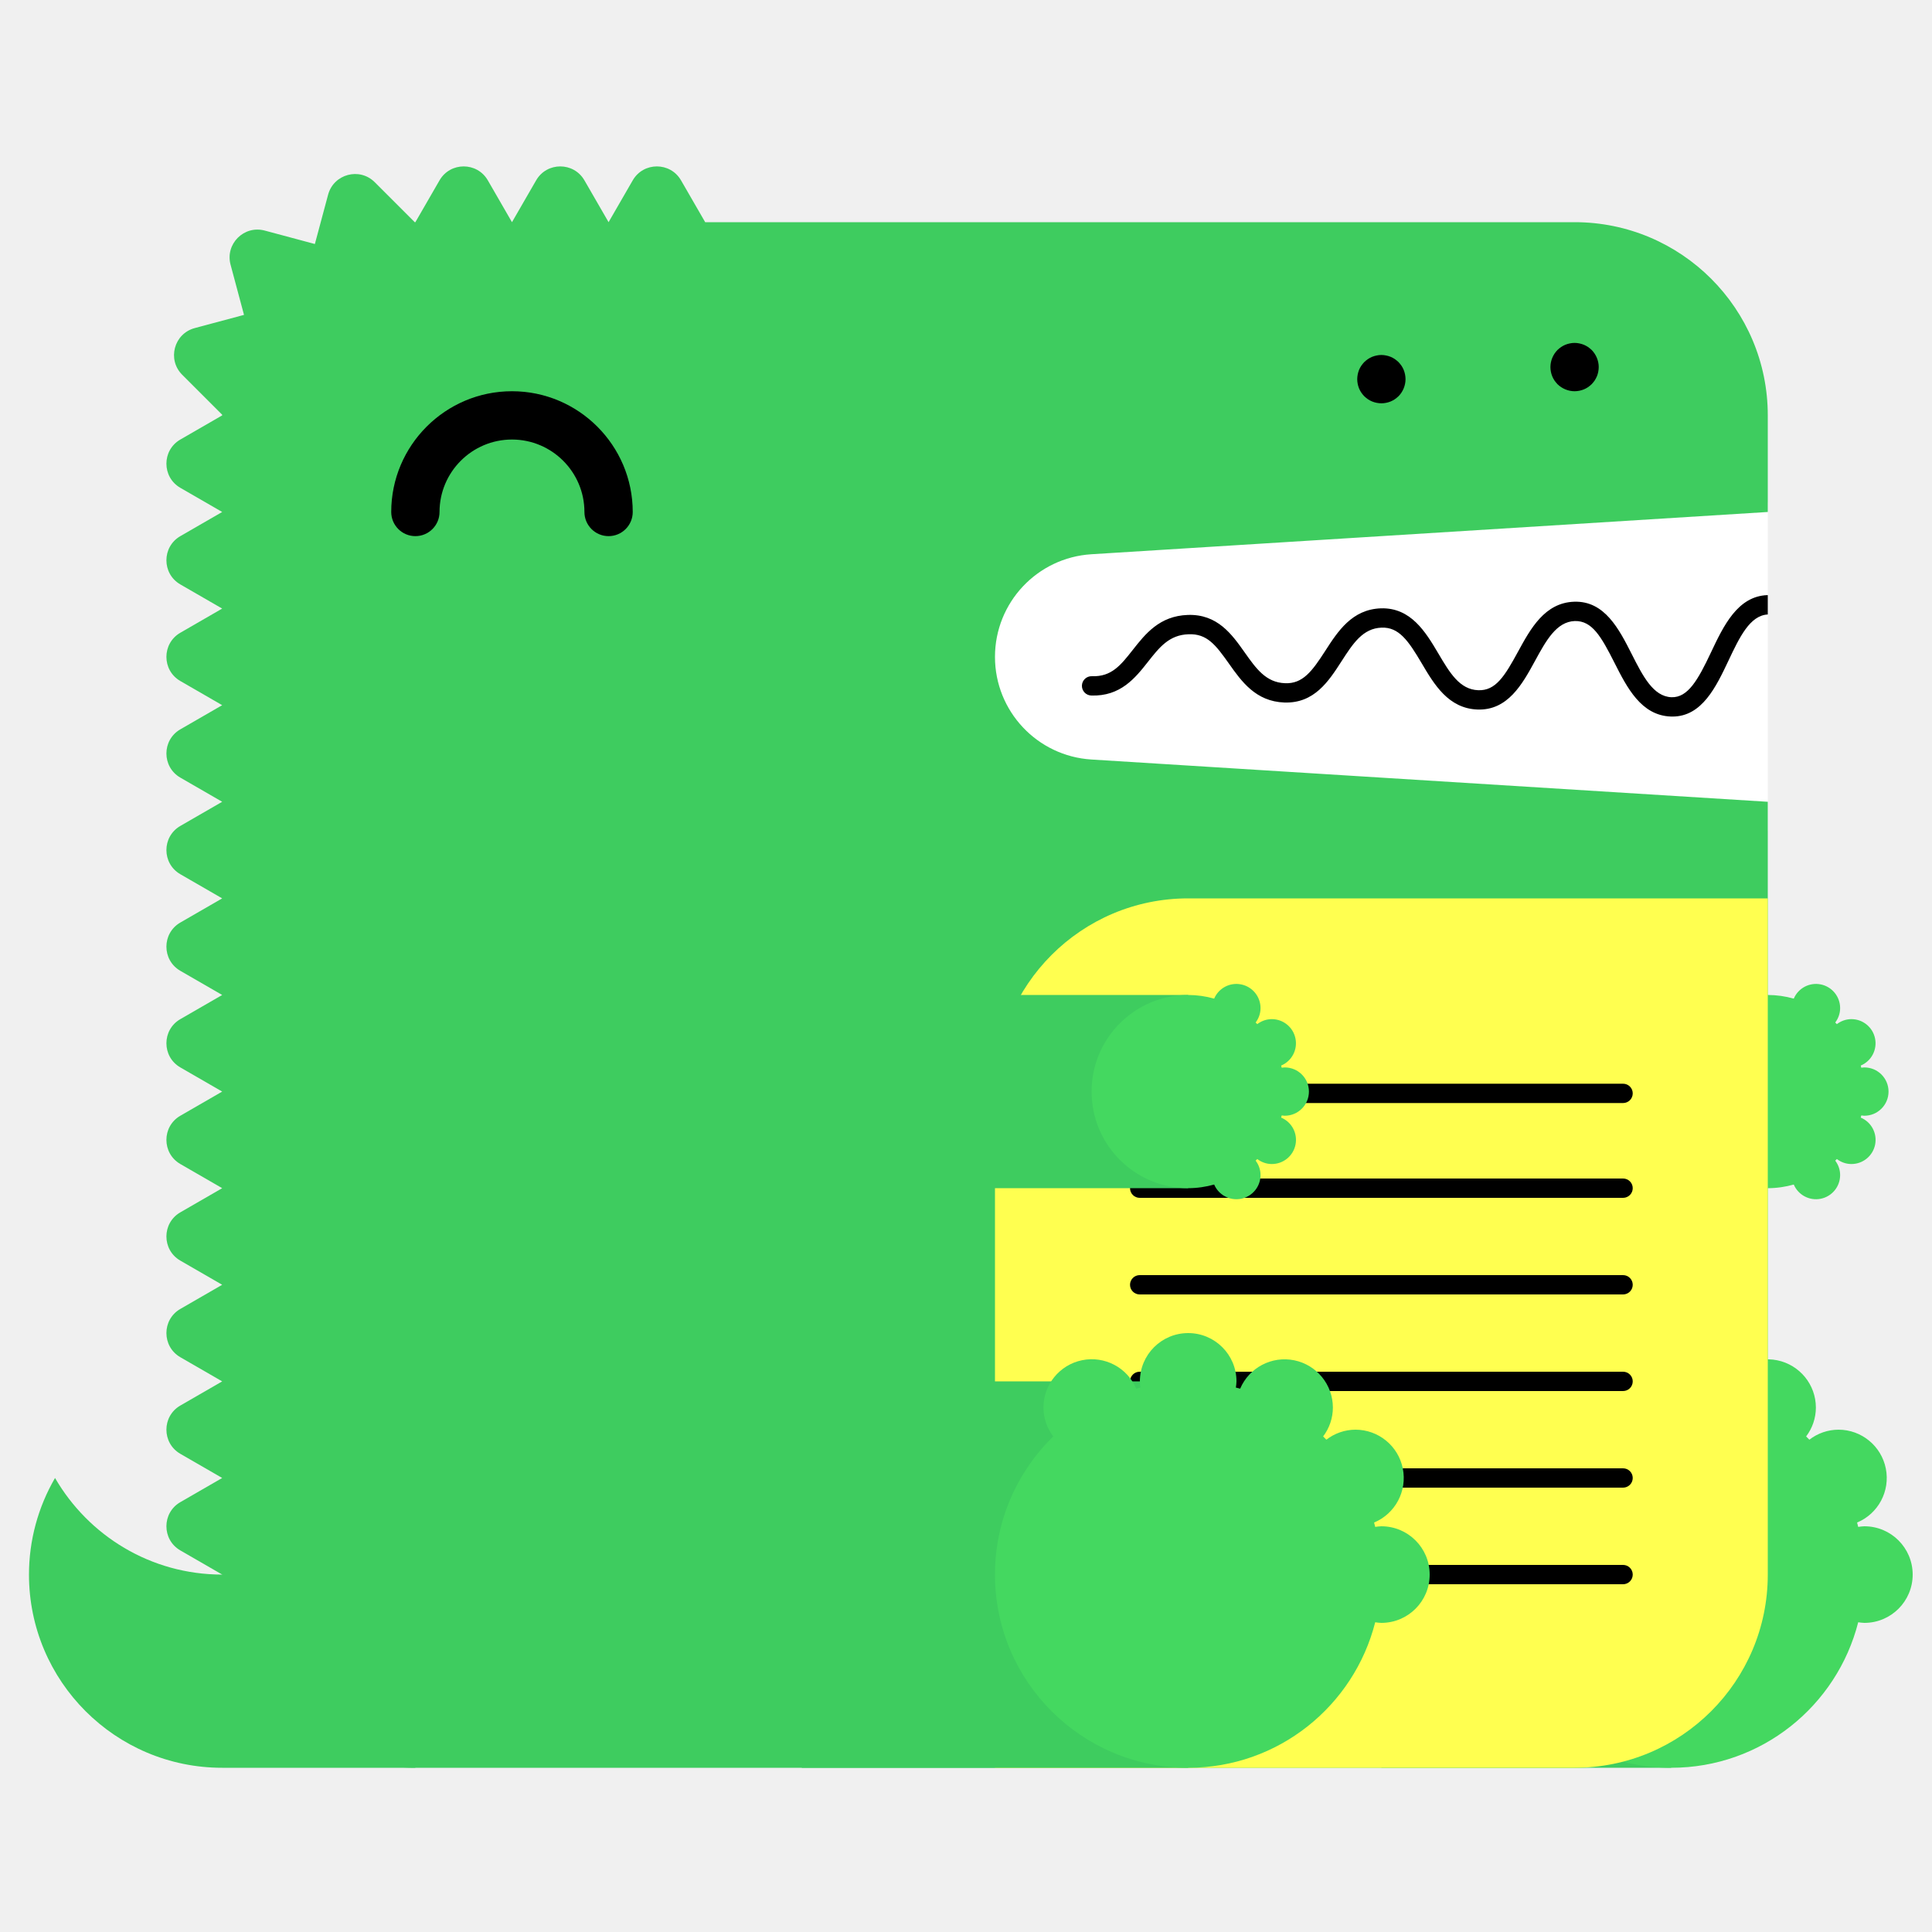
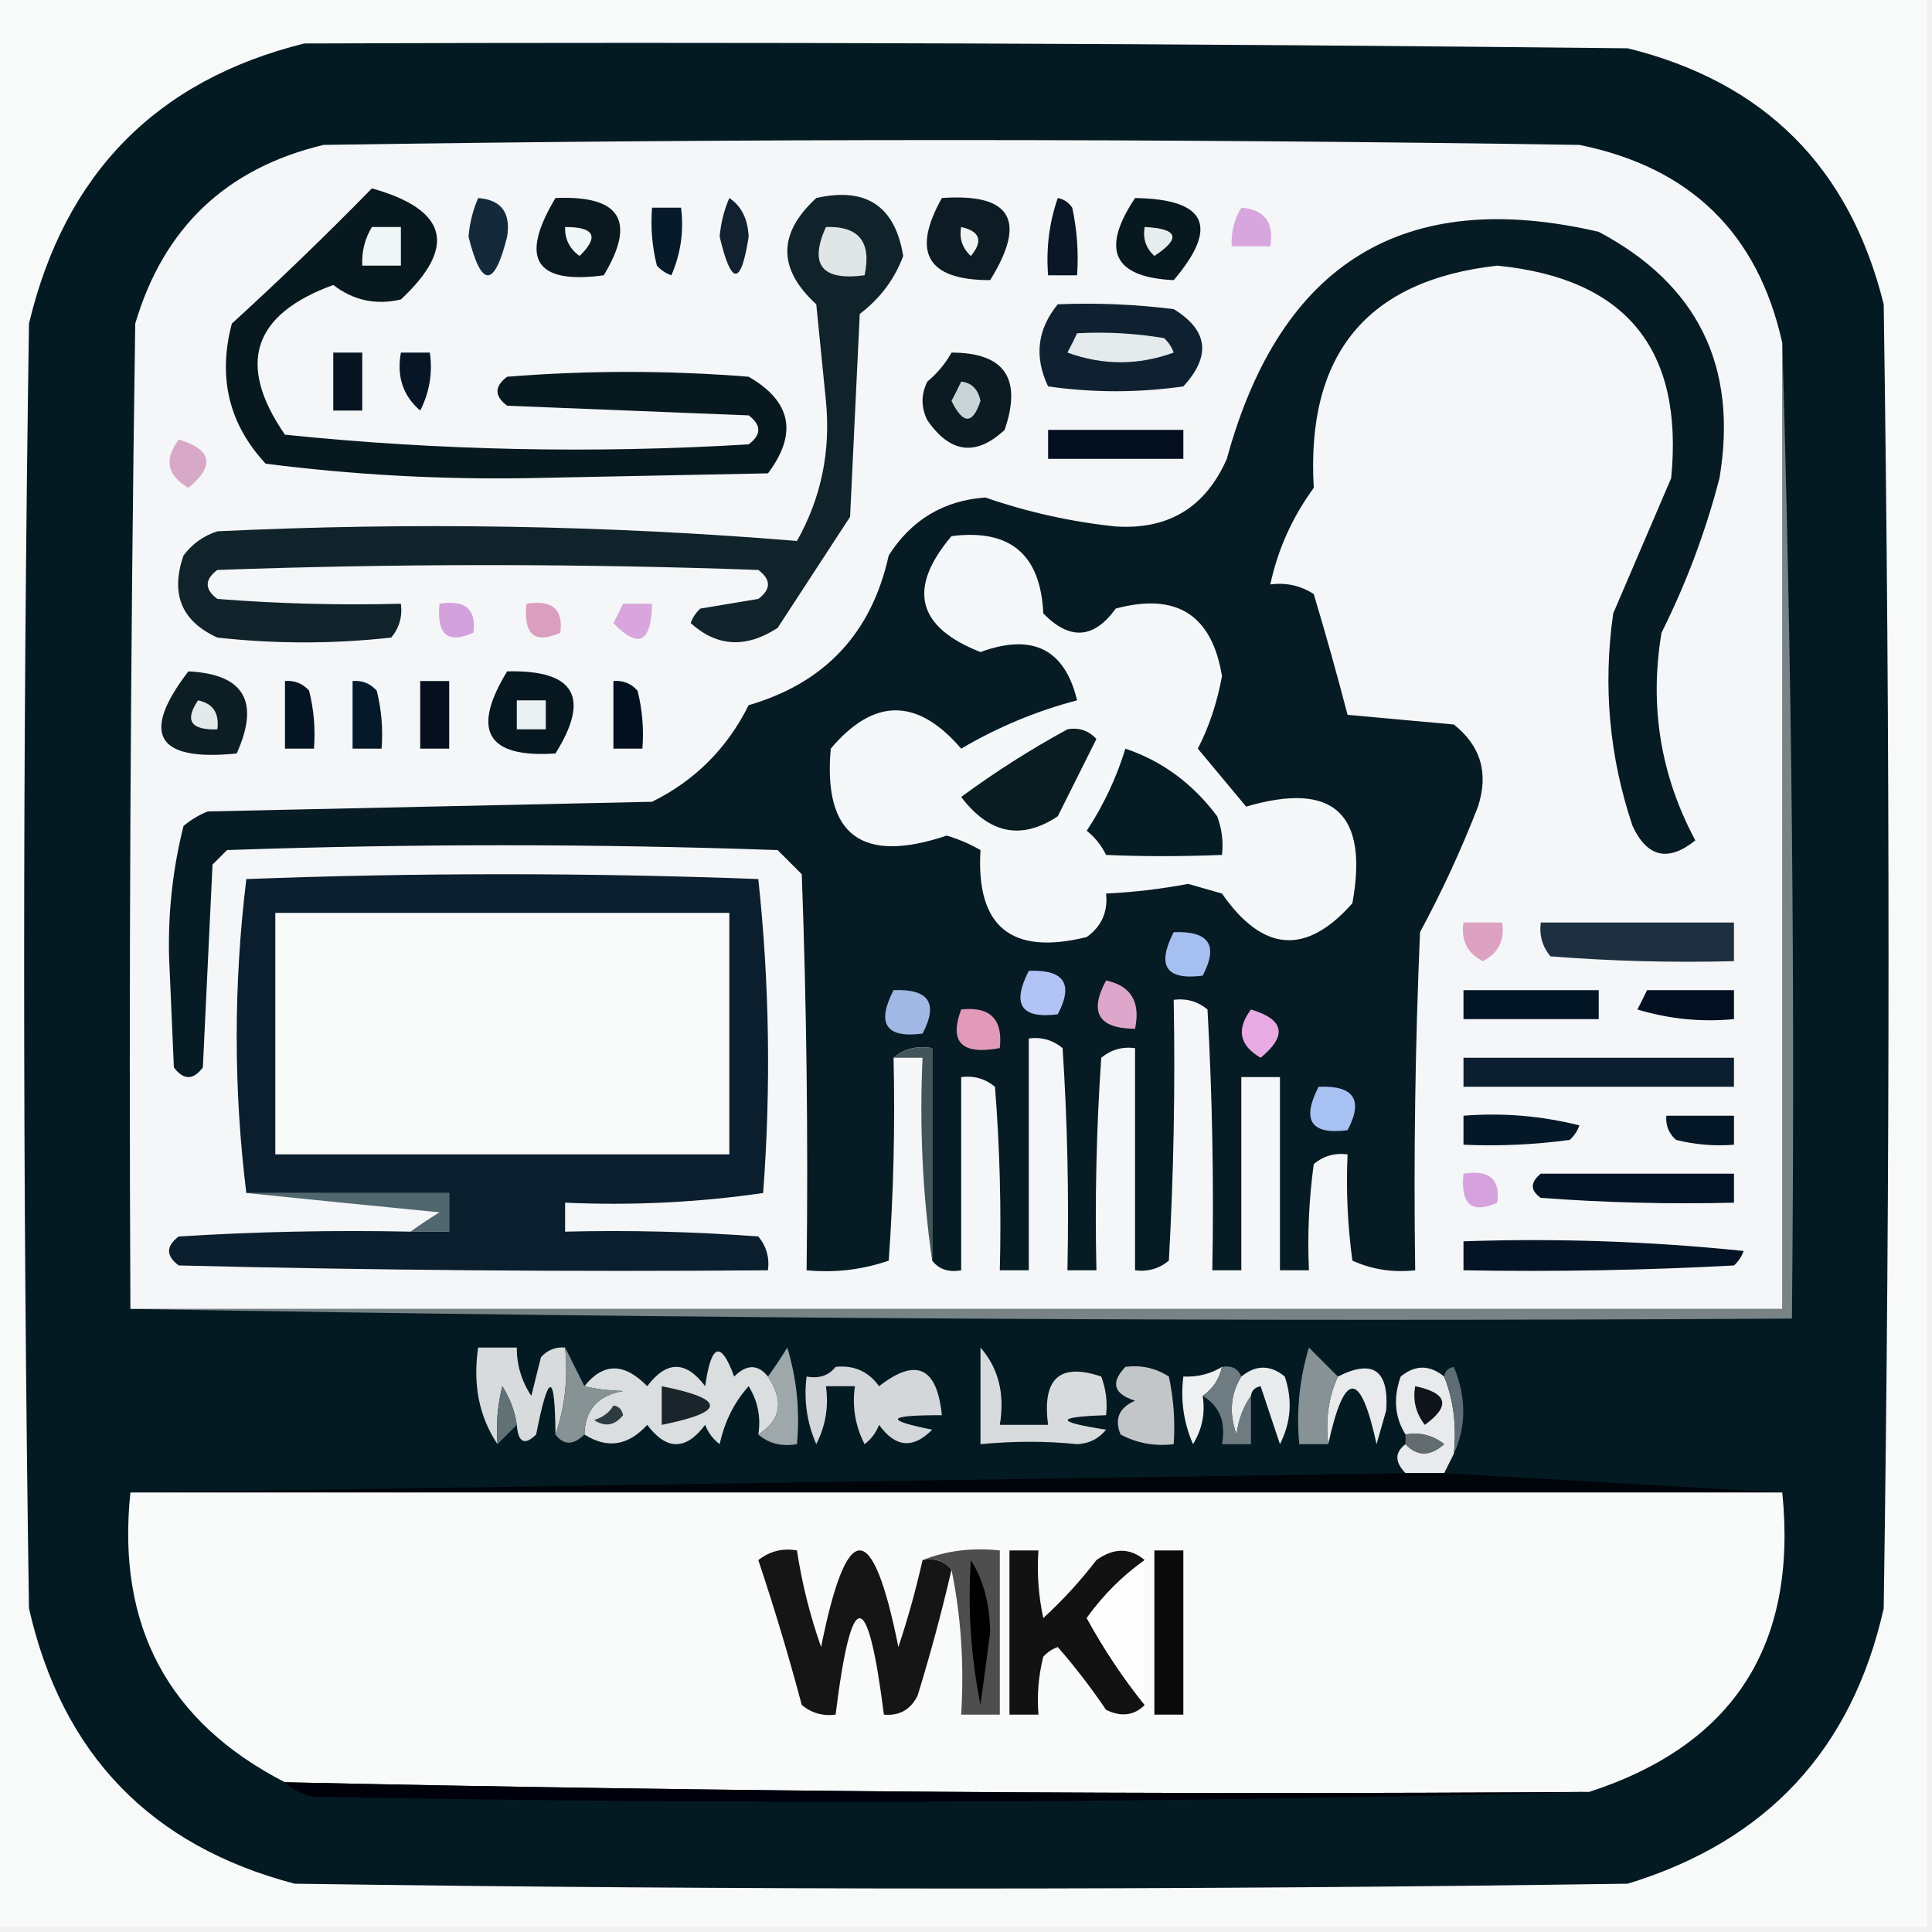
- <svg xmlns="http://www.w3.org/2000/svg" width="200" height="200" viewBox="0 0 200 200">
-   <g fill="none" fill-rule="evenodd">
-     <path fill="#FFF" d="M99 52h84v34H99z" />
-     <path d="M23 163c-7.398 0-13.843-4.027-17.303-10A19.886 19.886 0 0 0 3 163c0 11.046 8.954 20 20 20h20v-20H23z" fill="#3ECC5F" />
-     <path d="M112.98 57.376L183 53V43c0-11.046-8.954-20-20-20H73l-2.5-4.33c-1.112-1.925-3.889-1.925-5 0L63 23l-2.5-4.33c-1.111-1.925-3.889-1.925-5 0L53 23l-2.5-4.33c-1.111-1.925-3.889-1.925-5 0L43 23c-.022 0-.042.003-.065.003l-4.142-4.141c-1.57-1.571-4.252-.853-4.828 1.294l-1.369 5.104-5.192-1.392c-2.148-.575-4.111 1.389-3.535 3.536l1.39 5.193-5.102 1.367c-2.148.576-2.867 3.259-1.296 4.83l4.142 4.142c0 .021-.003.042-.003.064l-4.33 2.5c-1.925 1.111-1.925 3.889 0 5L23 53l-4.33 2.5c-1.925 1.111-1.925 3.889 0 5L23 63l-4.33 2.5c-1.925 1.111-1.925 3.889 0 5L23 73l-4.33 2.5c-1.925 1.111-1.925 3.889 0 5L23 83l-4.33 2.5c-1.925 1.111-1.925 3.889 0 5L23 93l-4.33 2.5c-1.925 1.111-1.925 3.889 0 5L23 103l-4.33 2.5c-1.925 1.111-1.925 3.889 0 5L23 113l-4.33 2.5c-1.925 1.111-1.925 3.889 0 5L23 123l-4.33 2.5c-1.925 1.111-1.925 3.889 0 5L23 133l-4.33 2.5c-1.925 1.111-1.925 3.889 0 5L23 143l-4.33 2.5c-1.925 1.111-1.925 3.889 0 5L23 153l-4.33 2.5c-1.925 1.111-1.925 3.889 0 5L23 163c0 11.046 8.954 20 20 20h120c11.046 0 20-8.954 20-20V83l-70.02-4.376A10.645 10.645 0 0 1 103 68c0-5.621 4.37-10.273 9.98-10.624" fill="#3ECC5F" />
-     <path fill="#3ECC5F" d="M143 183h30v-40h-30z" />
-     <path d="M193 158c-.219 0-.428.037-.639.064-.038-.15-.074-.301-.116-.451A5 5 0 0 0 190.32 148a4.96 4.96 0 0 0-3.016 1.036 26.531 26.531 0 0 0-.335-.336 4.955 4.955 0 0 0 1.011-2.987 5 5 0 0 0-9.599-1.959c-.148-.042-.297-.077-.445-.115.027-.211.064-.42.064-.639a5 5 0 0 0-5-5 5 5 0 0 0-5 5c0 .219.037.428.064.639-.148.038-.297.073-.445.115a4.998 4.998 0 0 0-9.599 1.959c0 1.125.384 2.151 1.011 2.987-3.717 3.632-6.031 8.693-6.031 14.3 0 11.046 8.954 20 20 20 9.339 0 17.16-6.41 19.361-15.064.211.027.42.064.639.064a5 5 0 0 0 5-5 5 5 0 0 0-5-5" fill="#44D860" />
-     <path fill="#3ECC5F" d="M153 123h30v-20h-30z" />
-     <path d="M193 115.5a2.5 2.5 0 1 0 0-5c-.109 0-.214.019-.319.032-.02-.075-.037-.15-.058-.225a2.501 2.501 0 0 0-.963-4.807c-.569 0-1.088.197-1.508.518a6.653 6.653 0 0 0-.168-.168c.314-.417.506-.931.506-1.494a2.5 2.5 0 0 0-4.8-.979A9.987 9.987 0 0 0 183 103c-5.522 0-10 4.478-10 10s4.478 10 10 10c.934 0 1.833-.138 2.69-.377a2.5 2.5 0 0 0 4.8-.979c0-.563-.192-1.077-.506-1.494.057-.055.113-.111.168-.168.42.321.939.518 1.508.518a2.5 2.5 0 0 0 .963-4.807c.021-.074.038-.15.058-.225.105.013.21.032.319.032" fill="#44D860" />
-     <path d="M63 55.5a2.5 2.5 0 0 1-2.5-2.5c0-4.136-3.364-7.5-7.5-7.5s-7.5 3.364-7.5 7.5a2.5 2.5 0 1 1-5 0c0-6.893 5.607-12.5 12.5-12.5S65.5 46.107 65.5 53a2.5 2.5 0 0 1-2.5 2.5" fill="#000" />
-     <path d="M103 183h60c11.046 0 20-8.954 20-20V93h-60c-11.046 0-20 8.954-20 20v70z" fill="#FFFF50" />
-     <path d="M168.02 124h-50.04a1 1 0 1 1 0-2h50.04a1 1 0 1 1 0 2m0 20h-50.04a1 1 0 1 1 0-2h50.04a1 1 0 1 1 0 2m0 20h-50.04a1 1 0 1 1 0-2h50.04a1 1 0 1 1 0 2m0-49.814h-50.04a1 1 0 1 1 0-2h50.04a1 1 0 1 1 0 2m0 19.814h-50.04a1 1 0 1 1 0-2h50.04a1 1 0 1 1 0 2m0 20h-50.04a1 1 0 1 1 0-2h50.04a1 1 0 1 1 0 2M183 61.611c-.012 0-.022-.006-.034-.005-3.09.105-4.552 3.196-5.842 5.923-1.346 2.85-2.387 4.703-4.093 4.647-1.889-.068-2.969-2.202-4.113-4.46-1.314-2.594-2.814-5.536-5.963-5.426-3.046.104-4.513 2.794-5.807 5.167-1.377 2.528-2.314 4.065-4.121 3.994-1.927-.07-2.951-1.805-4.136-3.813-1.321-2.236-2.848-4.75-5.936-4.664-2.994.103-4.465 2.385-5.763 4.4-1.373 2.13-2.335 3.428-4.165 3.351-1.973-.07-2.992-1.51-4.171-3.177-1.324-1.873-2.816-3.993-5.895-3.89-2.928.1-4.399 1.97-5.696 3.618-1.232 1.564-2.194 2.802-4.229 2.724a1 1 0 0 0-.072 2c3.017.101 4.545-1.8 5.872-3.487 1.177-1.496 2.193-2.787 4.193-2.855 1.926-.082 2.829 1.115 4.195 3.045 1.297 1.834 2.769 3.914 5.731 4.021 3.103.104 4.596-2.215 5.918-4.267 1.182-1.834 2.202-3.417 4.15-3.484 1.793-.067 2.769 1.35 4.145 3.681 1.297 2.197 2.766 4.686 5.787 4.796 3.125.108 4.634-2.62 5.949-5.035 1.139-2.088 2.214-4.06 4.119-4.126 1.793-.042 2.728 1.595 4.111 4.33 1.292 2.553 2.757 5.445 5.825 5.556l.169.003c3.064 0 4.518-3.075 5.805-5.794 1.139-2.41 2.217-4.68 4.067-4.773v-2z" fill="#000" />
-     <path fill="#3ECC5F" d="M83 183h40v-40H83z" />
-     <path d="M143 158c-.219 0-.428.037-.639.064-.038-.15-.074-.301-.116-.451A5 5 0 0 0 140.32 148a4.96 4.96 0 0 0-3.016 1.036 26.531 26.531 0 0 0-.335-.336 4.955 4.955 0 0 0 1.011-2.987 5 5 0 0 0-9.599-1.959c-.148-.042-.297-.077-.445-.115.027-.211.064-.42.064-.639a5 5 0 0 0-5-5 5 5 0 0 0-5 5c0 .219.037.428.064.639-.148.038-.297.073-.445.115a4.998 4.998 0 0 0-9.599 1.959c0 1.125.384 2.151 1.011 2.987-3.717 3.632-6.031 8.693-6.031 14.3 0 11.046 8.954 20 20 20 9.339 0 17.16-6.41 19.361-15.064.211.027.42.064.639.064a5 5 0 0 0 5-5 5 5 0 0 0-5-5" fill="#44D860" />
-     <path fill="#3ECC5F" d="M83 123h40v-20H83z" />
-     <path d="M133 115.5a2.5 2.5 0 1 0 0-5c-.109 0-.214.019-.319.032-.02-.075-.037-.15-.058-.225a2.501 2.501 0 0 0-.963-4.807c-.569 0-1.088.197-1.508.518a6.653 6.653 0 0 0-.168-.168c.314-.417.506-.931.506-1.494a2.5 2.5 0 0 0-4.8-.979A9.987 9.987 0 0 0 123 103c-5.522 0-10 4.478-10 10s4.478 10 10 10c.934 0 1.833-.138 2.69-.377a2.5 2.5 0 0 0 4.8-.979c0-.563-.192-1.077-.506-1.494.057-.055.113-.111.168-.168.42.321.939.518 1.508.518a2.5 2.5 0 0 0 .963-4.807c.021-.074.038-.15.058-.225.105.013.21.032.319.032" fill="#44D860" />
-     <path d="M143 41.75c-.16 0-.33-.02-.49-.05a2.52 2.52 0 0 1-.47-.14c-.15-.06-.29-.14-.431-.23-.13-.09-.259-.2-.38-.31-.109-.12-.219-.24-.309-.38s-.17-.28-.231-.43a2.619 2.619 0 0 1-.189-.96c0-.16.02-.33.05-.49.03-.16.08-.31.139-.47.061-.15.141-.29.231-.43.09-.13.2-.26.309-.38.121-.11.25-.22.38-.31.141-.09.281-.17.431-.23.149-.06.31-.11.47-.14.32-.07.65-.07.98 0 .159.03.32.08.47.14.149.06.29.14.43.23.13.09.259.2.38.31.11.12.22.25.31.38.09.14.17.28.23.43.06.16.11.31.14.47.029.16.05.33.05.49 0 .66-.271 1.31-.73 1.77-.121.11-.25.22-.38.31-.14.09-.281.17-.43.23a2.565 2.565 0 0 1-.96.19m20-1.25c-.66 0-1.3-.27-1.771-.73a3.802 3.802 0 0 1-.309-.38c-.09-.14-.17-.28-.231-.43a2.619 2.619 0 0 1-.189-.96c0-.66.27-1.3.729-1.77.121-.11.25-.22.38-.31.141-.09.281-.17.431-.23.149-.06.31-.11.47-.14.32-.07.66-.07.98 0 .159.03.32.08.47.14.149.06.29.14.43.23.13.09.259.2.38.31.459.47.73 1.11.73 1.77 0 .16-.021.33-.05.49-.03.16-.08.32-.14.47-.07.15-.14.29-.23.43-.09.13-.2.26-.31.38-.121.11-.25.22-.38.31-.14.09-.281.17-.43.23a2.565 2.565 0 0 1-.96.19" fill="#000" />
+ <svg xmlns="http://www.w3.org/2000/svg" version="1.1" width="200px" height="200px" style="shape-rendering:geometricPrecision; text-rendering:geometricPrecision; image-rendering:optimizeQuality; fill-rule:evenodd; clip-rule:evenodd">
+   <g>
+     <path style="opacity:1" fill="#f8f9f9" d="M -0.5,-0.5 C 66.167,-0.5 132.833,-0.5 199.5,-0.5C 199.5,66.167 199.5,132.833 199.5,199.5C 132.833,199.5 66.167,199.5 -0.5,199.5C -0.5,132.833 -0.5,66.167 -0.5,-0.5 Z" />
+   </g>
+   <g>
+     <path style="opacity:1" fill="#041a23" d="M 31.5,4.5 C 77.168,4.333 122.835,4.5 168.5,5C 182.658,8.491 191.491,17.325 195,31.5C 195.667,76.5 195.667,121.5 195,166.5C 191.723,181.112 182.89,190.612 168.5,195C 122.5,195.667 76.5,195.667 30.5,195C 15.591,191.091 6.425,181.591 3,166.5C 2.333,122.167 2.333,77.833 3,33.5C 6.703,17.965 16.203,8.298 31.5,4.5 Z" />
+   </g>
+   <g>
+     <path style="opacity:1" fill="#778385" d="M 184.5,35.5 C 185.498,68.996 185.832,102.663 185.5,136.5C 127.998,136.832 70.664,136.499 13.5,135.5C 70.5,135.5 127.5,135.5 184.5,135.5C 184.5,102.167 184.5,68.833 184.5,35.5 Z" />
+   </g>
+   <g>
+     <path style="opacity:1" fill="#f4f6f7" d="M 184.5,35.5 C 184.5,68.833 184.5,102.167 184.5,135.5C 127.5,135.5 70.5,135.5 13.5,135.5C 13.333,101.498 13.5,67.498 14,33.5C 16.933,23.566 23.433,17.4 33.5,15C 76.833,14.333 120.167,14.333 163.5,15C 174.994,17.328 181.994,24.161 184.5,35.5 Z" />
+   </g>
+   <g>
+     <path style="opacity:1" fill="#041424" d="M 151.5,128.5 C 161.19,128.168 170.856,128.502 180.5,129.5C 180.291,130.086 179.957,130.586 179.5,131C 170.173,131.5 160.839,131.666 151.5,131.5C 151.5,130.5 151.5,129.5 151.5,128.5 Z" />
+   </g>
+   <g>
+     <path style="opacity:1" fill="#d5a2dd" d="M 151.5,121.5 C 154.166,121.066 155.333,122.066 155,124.5C 152.342,125.694 151.176,124.694 151.5,121.5 Z" />
+   </g>
+   <g>
+     <path style="opacity:1" fill="#50676f" d="M 25.5,123.5 C 32.5,123.5 39.5,123.5 46.5,123.5C 46.5,124.833 46.5,126.167 46.5,127.5C 45.167,127.5 43.833,127.5 42.5,127.5C 43.398,126.842 44.398,126.176 45.5,125.5C 38.679,124.833 32.012,124.167 25.5,123.5 Z" />
+   </g>
+   <g>
+     <path style="opacity:1" fill="#021425" d="M 159.5,121.5 C 166.167,121.5 172.833,121.5 179.5,121.5C 179.5,122.5 179.5,123.5 179.5,124.5C 172.825,124.666 166.158,124.5 159.5,124C 158.402,123.23 158.402,122.397 159.5,121.5 Z" />
+   </g>
+   <g>
+     <path style="opacity:1" fill="#051828" d="M 151.5,115.5 C 155.555,115.176 159.555,115.509 163.5,116.5C 163.291,117.086 162.957,117.586 162.5,118C 158.848,118.499 155.182,118.665 151.5,118.5C 151.5,117.5 151.5,116.5 151.5,115.5 Z" />
+   </g>
+   <g>
+     <path style="opacity:1" fill="#031727" d="M 172.5,115.5 C 174.833,115.5 177.167,115.5 179.5,115.5C 179.5,116.5 179.5,117.5 179.5,118.5C 177.473,118.662 175.473,118.495 173.5,118C 172.748,117.329 172.414,116.496 172.5,115.5 Z" />
+   </g>
+   <g>
+     <path style="opacity:1" fill="#0c1f30" d="M 151.5,109.5 C 160.833,109.5 170.167,109.5 179.5,109.5C 179.5,110.5 179.5,111.5 179.5,112.5C 170.167,112.5 160.833,112.5 151.5,112.5C 151.5,111.5 151.5,110.5 151.5,109.5 Z" />
+   </g>
+   <g>
+     <path style="opacity:1" fill="#021021" d="M 170.5,102.5 C 173.5,102.5 176.5,102.5 179.5,102.5C 179.5,103.5 179.5,104.5 179.5,105.5C 176.102,105.82 172.768,105.487 169.5,104.5C 169.863,103.817 170.196,103.15 170.5,102.5 Z" />
+   </g>
+   <g>
+     <path style="opacity:1" fill="#021525" d="M 151.5,102.5 C 156.167,102.5 160.833,102.5 165.5,102.5C 165.5,103.5 165.5,104.5 165.5,105.5C 160.833,105.5 156.167,105.5 151.5,105.5C 151.5,104.5 151.5,103.5 151.5,102.5 Z" />
+   </g>
+   <g>
+     <path style="opacity:1" fill="#1e3040" d="M 159.5,95.5 C 166.167,95.5 172.833,95.5 179.5,95.5C 179.5,96.833 179.5,98.167 179.5,99.5C 173.158,99.666 166.825,99.499 160.5,99C 159.663,97.989 159.33,96.822 159.5,95.5 Z" />
+   </g>
+   <g>
+     <path style="opacity:1" fill="#dda1c1" d="M 151.5,95.5 C 152.833,95.5 154.167,95.5 155.5,95.5C 155.778,97.346 155.111,98.68 153.5,99.5C 151.889,98.68 151.222,97.346 151.5,95.5 Z" />
+   </g>
+   <g>
+     <path style="opacity:1" fill="#061b24" d="M 96.5,130.5 C 96.5,123.167 96.5,115.833 96.5,108.5C 94.901,108.232 93.568,108.566 92.5,109.5C 92.666,116.508 92.5,123.508 92,130.5C 89.281,131.444 86.448,131.777 83.5,131.5C 83.667,117.829 83.5,104.163 83,90.5C 82.167,89.667 81.333,88.833 80.5,88C 61.5,87.333 42.5,87.333 23.5,88C 23,88.5 22.5,89 22,89.5C 21.667,96.5 21.333,103.5 21,110.5C 20,111.833 19,111.833 18,110.5C 17.833,106.667 17.667,102.833 17.5,99C 17.393,94.388 17.893,89.888 19,85.5C 19.75,84.874 20.584,84.374 21.5,84C 36.833,83.667 52.167,83.333 67.5,83C 71.938,80.807 75.272,77.473 77.5,73C 85.399,70.702 90.232,65.536 92,57.5C 94.345,53.816 97.678,51.816 102,51.5C 106.392,53.02 110.892,54.02 115.5,54.5C 120.96,54.853 124.793,52.52 127,47.5C 132.559,27.156 145.393,19.323 165.5,24C 175.766,29.446 179.933,37.946 178,49.5C 176.562,55.043 174.562,60.376 172,65.5C 170.728,73.098 171.895,80.264 175.5,87C 172.685,89.254 170.518,88.754 169,85.5C 166.594,78.35 165.927,71.017 167,63.5C 169,58.833 171,54.167 173,49.5C 174.311,36.147 168.311,28.814 155,27.5C 141.523,28.995 135.19,36.662 136,50.5C 133.78,53.54 132.28,56.873 131.5,60.5C 133.144,60.286 134.644,60.62 136,61.5C 137.252,65.678 138.418,69.844 139.5,74C 143.167,74.333 146.833,74.667 150.5,75C 153.29,77.21 154.123,80.044 153,83.5C 151.274,87.953 149.274,92.286 147,96.5C 146.5,108.162 146.333,119.829 146.5,131.5C 144.208,131.756 142.041,131.423 140,130.5C 139.501,126.848 139.335,123.182 139.5,119.5C 138.178,119.33 137.011,119.663 136,120.5C 135.501,124.152 135.335,127.818 135.5,131.5C 134.5,131.5 133.5,131.5 132.5,131.5C 132.5,124.833 132.5,118.167 132.5,111.5C 131.167,111.5 129.833,111.5 128.5,111.5C 128.5,118.167 128.5,124.833 128.5,131.5C 127.5,131.5 126.5,131.5 125.5,131.5C 125.666,122.494 125.5,113.494 125,104.5C 123.989,103.663 122.822,103.33 121.5,103.5C 121.666,112.506 121.5,121.506 121,130.5C 119.989,131.337 118.822,131.67 117.5,131.5C 117.5,123.833 117.5,116.167 117.5,108.5C 116.178,108.33 115.011,108.663 114,109.5C 113.5,116.826 113.334,124.159 113.5,131.5C 112.5,131.5 111.5,131.5 110.5,131.5C 110.666,123.826 110.5,116.159 110,108.5C 108.989,107.663 107.822,107.33 106.5,107.5C 106.5,115.5 106.5,123.5 106.5,131.5C 105.5,131.5 104.5,131.5 103.5,131.5C 103.666,125.158 103.5,118.825 103,112.5C 101.989,111.663 100.822,111.33 99.5,111.5C 99.5,118.167 99.5,124.833 99.5,131.5C 98.209,131.737 97.209,131.404 96.5,130.5 Z" />
+   </g>
+   <g>
+     <path style="opacity:1" fill="#a7c1f2" d="M 136.5,112.5 C 140.161,112.35 141.161,113.85 139.5,117C 135.707,117.487 134.707,115.987 136.5,112.5 Z" />
+   </g>
+   <g>
+     <path style="opacity:1" fill="#435559" d="M 92.5,109.5 C 93.568,108.566 94.901,108.232 96.5,108.5C 96.5,115.833 96.5,123.167 96.5,130.5C 95.509,123.687 95.175,116.687 95.5,109.5C 94.5,109.5 93.5,109.5 92.5,109.5 Z" />
+   </g>
+   <g>
+     <path style="opacity:1" fill="#e7aae2" d="M 129.5,104.5 C 132.956,105.536 133.29,107.203 130.5,109.5C 128.296,108.218 127.962,106.551 129.5,104.5 Z" />
+   </g>
+   <g>
+     <path style="opacity:1" fill="#e19ab8" d="M 99.5,104.5 C 102.5,104.167 103.833,105.5 103.5,108.5C 99.56,109.234 98.227,107.901 99.5,104.5 Z" />
+   </g>
+   <g>
+     <path style="opacity:1" fill="#dda6cb" d="M 114.5,101.5 C 117.084,102.048 118.084,103.715 117.5,106.5C 113.716,106.475 112.716,104.808 114.5,101.5 Z" />
+   </g>
+   <g>
+     <path style="opacity:1" fill="#b2c4f5" d="M 106.5,100.5 C 110.161,100.35 111.161,101.85 109.5,105C 105.707,105.487 104.707,103.987 106.5,100.5 Z" />
+   </g>
+   <g>
+     <path style="opacity:1" fill="#a2b9e5" d="M 92.5,102.5 C 96.161,102.35 97.161,103.85 95.5,107C 91.707,107.487 90.707,105.987 92.5,102.5 Z" />
+   </g>
+   <g>
+     <path style="opacity:1" fill="#a6bff1" d="M 121.5,96.5 C 125.161,96.35 126.161,97.85 124.5,101C 120.707,101.487 119.707,99.987 121.5,96.5 Z" />
+   </g>
+   <g>
+     <path style="opacity:1" fill="#0a1e2e" d="M 42.5,127.5 C 43.833,127.5 45.167,127.5 46.5,127.5C 46.5,126.167 46.5,124.833 46.5,123.5C 39.5,123.5 32.5,123.5 25.5,123.5C 24.171,112.765 24.171,101.931 25.5,91C 43.167,90.333 60.833,90.333 78.5,91C 79.653,101.757 79.82,112.59 79,123.5C 72.255,124.479 65.422,124.812 58.5,124.5C 58.5,125.5 58.5,126.5 58.5,127.5C 65.175,127.334 71.842,127.5 78.5,128C 79.337,129.011 79.67,130.178 79.5,131.5C 59.164,131.667 38.831,131.5 18.5,131C 17.167,130 17.167,129 18.5,128C 26.493,127.5 34.493,127.334 42.5,127.5 Z" />
+   </g>
+   <g>
+     <path style="opacity:1" fill="#f8fbfa" d="M 28.5,94.5 C 44.167,94.5 59.833,94.5 75.5,94.5C 75.5,102.833 75.5,111.167 75.5,119.5C 59.833,119.5 44.167,119.5 28.5,119.5C 28.5,111.167 28.5,102.833 28.5,94.5 Z" />
+   </g>
+   <g>
+     <path style="opacity:1" fill="#06171f" d="M 52.5,69.5 C 59.486,69.331 61.153,72.164 57.5,78C 50.416,78.475 48.749,75.642 52.5,69.5 Z" />
+   </g>
+   <g>
+     <path style="opacity:1" fill="#0d1d24" d="M 19.5,69.5 C 25.263,69.783 26.93,72.616 24.5,78C 16.184,78.838 14.517,76.004 19.5,69.5 Z" />
+   </g>
+   <g>
+     <path style="opacity:1" fill="#ebf0f0" d="M 53.5,72.5 C 54.5,72.5 55.5,72.5 56.5,72.5C 56.5,73.5 56.5,74.5 56.5,75.5C 55.5,75.5 54.5,75.5 53.5,75.5C 53.5,74.5 53.5,73.5 53.5,72.5 Z" />
+   </g>
+   <g>
+     <path style="opacity:1" fill="#e3eaea" d="M 20.5,72.5 C 22.048,72.821 22.715,73.821 22.5,75.5C 19.752,75.598 19.086,74.598 20.5,72.5 Z" />
+   </g>
+   <g>
+     <path style="opacity:1" fill="#031020" d="M 63.5,70.5 C 64.496,70.414 65.329,70.748 66,71.5C 66.496,73.473 66.662,75.473 66.5,77.5C 65.5,77.5 64.5,77.5 63.5,77.5C 63.5,75.167 63.5,72.833 63.5,70.5 Z" />
+   </g>
+   <g>
+     <path style="opacity:1" fill="#050f1e" d="M 43.5,70.5 C 44.5,70.5 45.5,70.5 46.5,70.5C 46.5,72.833 46.5,75.167 46.5,77.5C 45.5,77.5 44.5,77.5 43.5,77.5C 43.5,75.167 43.5,72.833 43.5,70.5 Z" />
+   </g>
+   <g>
+     <path style="opacity:1" fill="#041a2b" d="M 36.5,70.5 C 37.496,70.414 38.329,70.748 39,71.5C 39.495,73.473 39.662,75.473 39.5,77.5C 38.5,77.5 37.5,77.5 36.5,77.5C 36.5,75.167 36.5,72.833 36.5,70.5 Z" />
+   </g>
+   <g>
+     <path style="opacity:1" fill="#051524" d="M 29.5,70.5 C 30.496,70.414 31.329,70.748 32,71.5C 32.495,73.473 32.662,75.473 32.5,77.5C 31.5,77.5 30.5,77.5 29.5,77.5C 29.5,75.167 29.5,72.833 29.5,70.5 Z" />
+   </g>
+   <g>
+     <path style="opacity:1" fill="#10222a" d="M 84.5,20.5 C 89.658,19.331 92.658,21.331 93.5,26.5C 92.611,28.898 91.111,30.898 89,32.5C 88.667,39.5 88.333,46.5 88,53.5C 85.5,57.333 83,61.167 80.5,65C 77.221,67.129 74.221,66.962 71.5,64.5C 71.709,63.914 72.043,63.414 72.5,63C 74.5,62.667 76.5,62.333 78.5,62C 79.833,61 79.833,60 78.5,59C 59.833,58.333 41.167,58.333 22.5,59C 21.167,60 21.167,61 22.5,62C 28.825,62.499 35.158,62.666 41.5,62.5C 41.67,63.822 41.337,64.989 40.5,66C 34.5,66.667 28.5,66.667 22.5,66C 18.787,64.309 17.621,61.475 19,57.5C 19.902,56.299 21.069,55.465 22.5,55C 42.728,54.039 62.728,54.373 82.5,56C 85.008,51.55 86.008,46.717 85.5,41.5C 85.167,38.167 84.833,34.833 84.5,31.5C 80.503,27.844 80.503,24.177 84.5,20.5 Z" />
+   </g>
+   <g>
+     <path style="opacity:1" fill="#d8a5dd" d="M 64.5,62.5 C 65.5,62.5 66.5,62.5 67.5,62.5C 67.426,66.541 66.093,67.208 63.5,64.5C 63.863,63.816 64.196,63.15 64.5,62.5 Z" />
+   </g>
+   <g>
+     <path style="opacity:1" fill="#d3a1dc" d="M 45.5,62.5 C 48.166,62.066 49.333,63.066 49,65.5C 46.342,66.694 45.176,65.694 45.5,62.5 Z" />
+   </g>
+   <g>
+     <path style="opacity:1" fill="#dc9ebe" d="M 54.5,62.5 C 57.166,62.066 58.333,63.066 58,65.5C 55.342,66.694 54.176,65.694 54.5,62.5 Z" />
+   </g>
+   <g>
+     <path style="opacity:1" fill="#f5f8f8" d="M 98.5,55.5 C 104.558,54.725 107.725,57.391 108,63.5C 110.738,66.311 113.238,66.144 115.5,63C 121.8,61.312 125.467,63.646 126.5,70C 125.99,72.756 125.157,75.256 124,77.5C 125.667,79.5 127.333,81.5 129,83.5C 138.02,80.852 141.687,84.185 140,93.5C 135.224,98.922 130.724,98.589 126.5,92.5C 125.333,92.167 124.167,91.833 123,91.5C 120.183,92.031 117.35,92.364 114.5,92.5C 114.703,94.39 114.037,95.89 112.5,97C 104.689,98.938 101.022,95.938 101.5,88C 100.391,87.362 99.225,86.862 98,86.5C 89.205,89.461 85.205,86.461 86,77.5C 90.46,72.212 94.96,72.212 99.5,77.5C 103.303,75.262 107.303,73.596 111.5,72.5C 110.223,67.193 106.889,65.527 101.5,67.5C 94.916,64.918 93.916,60.918 98.5,55.5 Z" />
+   </g>
+   <g>
+     <path style="opacity:1" fill="#061c25" d="M 116.5,77.5 C 120.302,78.779 123.469,81.112 126,84.5C 126.49,85.793 126.657,87.127 126.5,88.5C 122.318,88.67 118.318,88.67 114.5,88.5C 114.023,87.522 113.357,86.689 112.5,86C 114.246,83.341 115.58,80.508 116.5,77.5 Z" />
+   </g>
+   <g>
+     <path style="opacity:1" fill="#081c22" d="M 110.5,75.5 C 111.675,75.281 112.675,75.614 113.5,76.5C 112.167,79.167 110.833,81.833 109.5,84.5C 105.745,86.999 102.411,86.333 99.5,82.5C 103.026,79.906 106.692,77.573 110.5,75.5 Z" />
+   </g>
+   <g>
+     <path style="opacity:1" fill="#d8a8c9" d="M 18.5,45.5 C 21.956,46.536 22.29,48.203 19.5,50.5C 17.296,49.218 16.962,47.551 18.5,45.5 Z" />
+   </g>
+   <g>
+     <path style="opacity:1" fill="#030e1e" d="M 108.5,44.5 C 113.167,44.5 117.833,44.5 122.5,44.5C 122.5,45.5 122.5,46.5 122.5,47.5C 117.833,47.5 113.167,47.5 108.5,47.5C 108.5,46.5 108.5,45.5 108.5,44.5 Z" />
+   </g>
+   <g>
+     <path style="opacity:1" fill="#07181f" d="M 38.5,19.5 C 46.343,21.707 47.343,25.541 41.5,31C 38.924,31.606 36.59,31.106 34.5,29.5C 26.134,32.553 24.467,37.72 29.5,45C 45.408,46.636 61.408,46.969 77.5,46C 78.833,45 78.833,44 77.5,43C 69.167,42.667 60.833,42.333 52.5,42C 51.167,41 51.167,40 52.5,39C 60.833,38.333 69.167,38.333 77.5,39C 81.925,41.549 82.592,44.882 79.5,49C 71.167,49.167 62.833,49.333 54.5,49.5C 45.404,49.64 36.404,49.14 27.5,48C 23.695,43.909 22.528,39.075 24,33.5C 29.004,28.933 33.838,24.266 38.5,19.5 Z" />
+   </g>
+   <g>
+     <path style="opacity:1" fill="#071422" d="M 34.5,36.5 C 35.5,36.5 36.5,36.5 37.5,36.5C 37.5,38.5 37.5,40.5 37.5,42.5C 36.5,42.5 35.5,42.5 34.5,42.5C 34.5,40.5 34.5,38.5 34.5,36.5 Z" />
+   </g>
+   <g>
+     <path style="opacity:1" fill="#0c1b22" d="M 98.5,36.5 C 103.989,36.504 105.822,39.171 104,44.5C 101.034,47.265 98.367,46.932 96,43.5C 95.333,42.167 95.333,40.833 96,39.5C 97.045,38.627 97.878,37.627 98.5,36.5 Z" />
+   </g>
+   <g>
+     <path style="opacity:1" fill="#c8d4d6" d="M 99.5,39.5 C 100.586,39.62 101.253,40.287 101.5,41.5C 100.696,43.957 99.696,43.957 98.5,41.5C 98.863,40.816 99.196,40.15 99.5,39.5 Z" />
+   </g>
+   <g>
+     <path style="opacity:1" fill="#061625" d="M 41.5,36.5 C 42.5,36.5 43.5,36.5 44.5,36.5C 44.799,38.604 44.466,40.604 43.5,42.5C 41.718,40.977 41.051,38.977 41.5,36.5 Z" />
+   </g>
+   <g>
+     <path style="opacity:1" fill="#0f2131" d="M 109.5,31.5 C 113.514,31.334 117.514,31.501 121.5,32C 125.065,34.178 125.399,36.844 122.5,40C 117.833,40.667 113.167,40.667 108.5,40C 107.041,36.929 107.374,34.096 109.5,31.5 Z" />
+   </g>
+   <g>
+     <path style="opacity:1" fill="#e5eaec" d="M 111.5,34.5 C 114.518,34.335 117.518,34.502 120.5,35C 120.957,35.414 121.291,35.914 121.5,36.5C 117.833,37.833 114.167,37.833 110.5,36.5C 110.863,35.816 111.196,35.15 111.5,34.5 Z" />
+   </g>
+   <g>
+     <path style="opacity:1" fill="#0d1c24" d="M 97.5,20.5 C 104.676,19.985 106.342,22.818 102.5,29C 95.998,29 94.332,26.166 97.5,20.5 Z" />
+   </g>
+   <g>
+     <path style="opacity:1" fill="#e0e6e6" d="M 85.5,23.5 C 88.91,23.384 90.244,25.05 89.5,28.5C 85.071,29.083 83.737,27.416 85.5,23.5 Z" />
+   </g>
+   <g>
+     <path style="opacity:1" fill="#f0f5f5" d="M 38.5,23.5 C 39.5,23.5 40.5,23.5 41.5,23.5C 41.5,24.833 41.5,26.167 41.5,27.5C 40.167,27.5 38.833,27.5 37.5,27.5C 37.433,26.041 37.766,24.708 38.5,23.5 Z" />
+   </g>
+   <g>
+     <path style="opacity:1" fill="#d7a6de" d="M 128.5,21.5 C 130.912,21.694 131.912,23.027 131.5,25.5C 130.167,25.5 128.833,25.5 127.5,25.5C 127.433,24.041 127.766,22.708 128.5,21.5 Z" />
+   </g>
+   <g>
+     <path style="opacity:1" fill="#eff4f3" d="M 99.5,23.5 C 101.465,23.948 101.798,24.948 100.5,26.5C 99.614,25.675 99.281,24.675 99.5,23.5 Z" />
+   </g>
+   <g>
+     <path style="opacity:1" fill="#07181f" d="M 117.5,20.5 C 124.896,20.615 126.23,23.448 121.5,29C 115.254,28.706 113.921,25.872 117.5,20.5 Z" />
+   </g>
+   <g>
+     <path style="opacity:1" fill="#e7ecec" d="M 118.5,23.5 C 121.957,23.667 122.29,24.667 119.5,26.5C 118.614,25.675 118.281,24.675 118.5,23.5 Z" />
+   </g>
+   <g>
+     <path style="opacity:1" fill="#0a1726" d="M 109.5,20.5 C 110.117,20.611 110.617,20.944 111,21.5C 111.497,23.81 111.663,26.143 111.5,28.5C 110.5,28.5 109.5,28.5 108.5,28.5C 108.279,25.721 108.612,23.055 109.5,20.5 Z" />
+   </g>
+   <g>
+     <path style="opacity:1" fill="#112130" d="M 75.5,20.5 C 76.748,21.334 77.415,22.667 77.5,24.5C 76.709,29.612 75.709,29.612 74.5,24.5C 74.623,23.076 74.957,21.742 75.5,20.5 Z" />
+   </g>
+   <g>
+     <path style="opacity:1" fill="#071a2a" d="M 67.5,21.5 C 68.5,21.5 69.5,21.5 70.5,21.5C 70.808,23.924 70.474,26.257 69.5,28.5C 68.914,28.291 68.414,27.957 68,27.5C 67.504,25.527 67.338,23.527 67.5,21.5 Z" />
+   </g>
+   <g>
+     <path style="opacity:1" fill="#0a1920" d="M 57.5,20.5 C 64.225,20.204 65.891,22.871 62.5,28.5C 55.402,29.457 53.735,26.79 57.5,20.5 Z" />
+   </g>
+   <g>
+     <path style="opacity:1" fill="#eff7f7" d="M 58.5,23.5 C 61.548,23.494 62.048,24.494 60,26.5C 58.961,25.756 58.461,24.756 58.5,23.5 Z" />
+   </g>
+   <g>
+     <path style="opacity:1" fill="#142a3b" d="M 49.5,20.5 C 51.89,20.685 52.89,22.018 52.5,24.5C 51.167,29.833 49.833,29.833 48.5,24.5C 48.623,23.076 48.957,21.742 49.5,20.5 Z" />
+   </g>
+   <g>
+     <path style="opacity:1" fill="#d7dbdc" d="M 58.5,139.5 C 58.81,142.713 58.477,145.713 57.5,148.5C 57.456,141.957 56.79,141.957 55.5,148.5C 54.306,149.67 53.639,149.337 53.5,147.5C 53.291,146.078 52.791,144.745 52,143.5C 51.505,145.473 51.338,147.473 51.5,149.5C 49.598,146.663 48.931,143.329 49.5,139.5C 50.833,139.5 52.167,139.5 53.5,139.5C 53.491,141.308 53.991,142.975 55,144.5C 55.333,143.167 55.667,141.833 56,140.5C 56.671,139.748 57.504,139.414 58.5,139.5 Z" />
+   </g>
+   <g>
+     <path style="opacity:1" fill="#dadedf" d="M 79.5,142.5 C 81.179,145.012 80.845,147.012 78.5,148.5C 78.785,146.712 78.452,145.045 77.5,143.5C 76.012,145.149 75.012,147.149 74.5,149.5C 73.808,148.975 73.308,148.308 73,147.5C 71,150.167 69,150.167 67,147.5C 65.029,149.668 62.863,150.002 60.5,148.5C 60.561,145.95 61.894,144.45 64.5,144C 62.885,143.938 61.552,143.771 60.5,143.5C 62.45,141.048 64.616,141.048 67,143.5C 69,140.833 71,140.833 73,143.5C 73.623,139.068 74.623,138.735 76,142.5C 77.292,141.209 78.458,141.209 79.5,142.5 Z" />
+   </g>
+   <g>
+     <path style="opacity:1" fill="#d3d7d9" d="M 86.5,141.5 C 88.39,141.297 89.89,141.963 91,143.5C 94.836,140.507 97.003,141.507 97.5,146.5C 91.792,146.492 91.459,146.992 96.5,148C 94.522,150.015 92.688,149.848 91,147.5C 90.692,148.308 90.192,148.975 89.5,149.5C 88.534,147.604 88.201,145.604 88.5,143.5C 87.5,143.5 86.5,143.5 85.5,143.5C 85.799,145.604 85.466,147.604 84.5,149.5C 83.526,147.257 83.192,144.924 83.5,142.5C 84.791,142.737 85.791,142.404 86.5,141.5 Z" />
+   </g>
+   <g>
+     <path style="opacity:1" fill="#d7dbdc" d="M 101.5,139.5 C 103.369,141.635 104.036,144.302 103.5,147.5C 105.167,147.5 106.833,147.5 108.5,147.5C 107.859,142.705 109.693,141.039 114,142.5C 114.49,143.793 114.657,145.127 114.5,146.5C 109.206,146.682 109.206,147.182 114.5,148C 113.737,148.944 112.737,149.444 111.5,149.5C 108.326,149.169 104.992,149.169 101.5,149.5C 101.5,146.167 101.5,142.833 101.5,139.5 Z" />
+   </g>
+   <g>
+     <path style="opacity:1" fill="#eff0f1" d="M 126.5,141.5 C 126.218,142.778 125.551,143.778 124.5,144.5C 124.785,146.288 124.452,147.955 123.5,149.5C 122.526,147.257 122.192,144.924 122.5,142.5C 123.959,142.567 125.292,142.234 126.5,141.5 Z" />
+   </g>
+   <g>
+     <path style="opacity:1" fill="#e9ecec" d="M 129.5,144.5 C 128.71,145.609 128.21,146.942 128,148.5C 127.211,146.288 127.378,144.288 128.5,142.5C 130.01,141.272 131.51,141.272 133,142.5C 133.814,144.902 133.647,147.235 132.5,149.5C 131.833,147.5 131.167,145.5 130.5,143.5C 129.893,143.624 129.56,143.957 129.5,144.5 Z" />
+   </g>
+   <g>
+     <path style="opacity:1" fill="#e8eaeb" d="M 137.5,149.5 C 137.198,146.941 137.532,144.607 138.5,142.5C 142.124,140.666 143.791,141.833 143.5,146C 143.167,147.167 142.833,148.333 142.5,149.5C 140.843,141.828 139.177,141.828 137.5,149.5 Z" />
+   </g>
+   <g>
+     <path style="opacity:1" fill="#e8eaeb" d="M 149.5,142.5 C 150.473,144.948 150.806,147.615 150.5,150.5C 150.167,151.167 149.833,151.833 149.5,152.5C 148.167,152.5 146.833,152.5 145.5,152.5C 144.375,151.348 144.375,150.348 145.5,149.5C 146.708,150.782 148.042,150.782 149.5,149.5C 148.311,148.571 146.978,148.238 145.5,148.5C 144.378,146.712 144.211,144.712 145,142.5C 146.49,141.272 147.99,141.272 149.5,142.5 Z" />
+   </g>
+   <g>
+     <path style="opacity:1" fill="#9ea7aa" d="M 78.5,148.5 C 80.845,147.012 81.179,145.012 79.5,142.5C 80.158,141.602 80.824,140.602 81.5,139.5C 82.487,142.768 82.82,146.102 82.5,149.5C 80.901,149.768 79.568,149.434 78.5,148.5 Z" />
+   </g>
+   <g>
+     <path style="opacity:1" fill="#6e7c81" d="M 126.5,141.5 C 127.492,141.328 128.158,141.662 128.5,142.5C 127.378,144.288 127.211,146.288 128,148.5C 128.21,146.942 128.71,145.609 129.5,144.5C 129.5,146.167 129.5,147.833 129.5,149.5C 128.5,149.5 127.5,149.5 126.5,149.5C 126.923,147.219 126.256,145.552 124.5,144.5C 125.551,143.778 126.218,142.778 126.5,141.5 Z" />
+   </g>
+   <g>
+     <path style="opacity:1" fill="#869296" d="M 138.5,142.5 C 137.532,144.607 137.198,146.941 137.5,149.5C 136.5,149.5 135.5,149.5 134.5,149.5C 134.18,146.102 134.513,142.768 135.5,139.5C 136.548,140.548 137.548,141.548 138.5,142.5 Z" />
+   </g>
+   <g>
+     <path style="opacity:1" fill="#5e6e74" d="M 149.5,142.5 C 149.56,141.957 149.893,141.624 150.5,141.5C 151.803,144.645 151.803,147.645 150.5,150.5C 150.806,147.615 150.473,144.948 149.5,142.5 Z" />
+   </g>
+   <g>
+     <path style="opacity:1" fill="#1a252b" d="M 68.5,143.5 C 75.167,144.833 75.167,146.167 68.5,147.5C 68.5,146.167 68.5,144.833 68.5,143.5 Z" />
+   </g>
+   <g>
+     <path style="opacity:1" fill="#c3c6c7" d="M 116.5,141.5 C 118.144,141.286 119.644,141.62 121,142.5C 121.497,144.81 121.663,147.143 121.5,149.5C 119.533,149.739 117.699,149.406 116,148.5C 115.342,146.892 115.842,145.725 117.5,145C 115.273,144.296 114.94,143.129 116.5,141.5 Z" />
+   </g>
+   <g>
+     <path style="opacity:1" fill="#0e141a" d="M 146.5,143.5 C 149.861,144.203 150.194,145.537 147.5,147.5C 146.571,146.311 146.238,144.978 146.5,143.5 Z" />
+   </g>
+   <g>
+     <path style="opacity:1" fill="#617176" d="M 53.5,147.5 C 52.833,148.167 52.167,148.833 51.5,149.5C 51.338,147.473 51.505,145.473 52,143.5C 52.791,144.745 53.291,146.078 53.5,147.5 Z" />
+   </g>
+   <g>
+     <path style="opacity:1" fill="#879295" d="M 58.5,139.5 C 59.167,140.833 59.833,142.167 60.5,143.5C 61.552,143.771 62.885,143.938 64.5,144C 61.894,144.45 60.561,145.95 60.5,148.5C 59.348,149.625 58.348,149.625 57.5,148.5C 58.477,145.713 58.81,142.713 58.5,139.5 Z" />
+   </g>
+   <g>
+     <path style="opacity:1" fill="#2d3c41" d="M 63.5,145.5 C 64.043,145.56 64.376,145.893 64.5,146.5C 63.635,147.583 62.635,147.749 61.5,147C 62.416,146.722 63.083,146.222 63.5,145.5 Z" />
+   </g>
+   <g>
+     <path style="opacity:1" fill="#636d70" d="M 145.5,148.5 C 146.978,148.238 148.311,148.571 149.5,149.5C 148.042,150.782 146.708,150.782 145.5,149.5C 145.5,149.167 145.5,148.833 145.5,148.5 Z" />
+   </g>
+   <g>
+     <path style="opacity:1" fill="#00050a" d="M 145.5,152.5 C 146.833,152.5 148.167,152.5 149.5,152.5C 161.167,153.167 172.833,153.833 184.5,154.5C 127.5,154.5 70.5,154.5 13.5,154.5C 57.5,153.833 101.5,153.167 145.5,152.5 Z" />
+   </g>
+   <g>
+     <path style="opacity:1" fill="#f9fbfb" d="M 13.5,154.5 C 70.5,154.5 127.5,154.5 184.5,154.5C 186.101,170.322 179.434,180.655 164.5,185.5C 119.476,185.813 74.477,185.479 29.5,184.5C 17.386,178.28 12.053,168.28 13.5,154.5 Z" />
+   </g>
+   <g>
+     <path style="opacity:1" fill="#151515" d="M 95.5,161.5 C 96.791,161.263 97.791,161.596 98.5,162.5C 97.493,166.858 96.327,171.191 95,175.5C 94.29,176.973 93.124,177.64 91.5,177.5C 89.818,164.199 88.151,164.199 86.5,177.5C 85.178,177.67 84.011,177.337 83,176.5C 81.654,171.448 80.154,166.448 78.5,161.5C 79.689,160.571 81.022,160.238 82.5,160.5C 83.016,163.899 83.85,167.232 85,170.5C 87.667,157.167 90.333,157.167 93,170.5C 93.993,167.526 94.826,164.526 95.5,161.5 Z" />
+   </g>
+   <g>
+     <path style="opacity:1" fill="#121212" d="M 118.5,161.5 C 116.188,163.146 114.188,165.146 112.5,167.5C 114.275,170.738 116.275,173.738 118.5,176.5C 117.399,177.598 116.066,177.765 114.5,177C 112.943,174.704 111.276,172.538 109.5,170.5C 108.914,170.709 108.414,171.043 108,171.5C 107.505,173.473 107.338,175.473 107.5,177.5C 106.5,177.5 105.5,177.5 104.5,177.5C 104.5,171.833 104.5,166.167 104.5,160.5C 105.5,160.5 106.5,160.5 107.5,160.5C 107.337,162.857 107.503,165.19 108,167.5C 110.018,165.65 111.851,163.65 113.5,161.5C 115.299,160.212 116.965,160.212 118.5,161.5 Z" />
+   </g>
+   <g>
+     <path style="opacity:1" fill="#fdfdfd" d="M 118.5,161.5 C 118.5,166.5 118.5,171.5 118.5,176.5C 116.275,173.738 114.275,170.738 112.5,167.5C 114.188,165.146 116.188,163.146 118.5,161.5 Z" />
+   </g>
+   <g>
+     <path style="opacity:1" fill="#0a0a0a" d="M 119.5,160.5 C 120.5,160.5 121.5,160.5 122.5,160.5C 122.5,166.167 122.5,171.833 122.5,177.5C 121.5,177.5 120.5,177.5 119.5,177.5C 119.5,171.833 119.5,166.167 119.5,160.5 Z" />
+   </g>
+   <g>
+     <path style="opacity:1" fill="#4e4e4e" d="M 95.5,161.5 C 97.948,160.527 100.615,160.194 103.5,160.5C 103.5,166.167 103.5,171.833 103.5,177.5C 102.167,177.5 100.833,177.5 99.5,177.5C 99.82,172.305 99.487,167.305 98.5,162.5C 97.791,161.596 96.791,161.263 95.5,161.5 Z" />
+   </g>
+   <g>
+     <path style="opacity:1" fill="#000000" d="M 100.5,161.5 C 101.809,163.571 102.475,166.071 102.5,169C 102.167,171.5 101.833,174 101.5,176.5C 100.506,171.544 100.173,166.544 100.5,161.5 Z" />
+   </g>
+   <g>
+     <path style="opacity:1" fill="#00000a" d="M 29.5,184.5 C 74.477,185.479 119.476,185.813 164.5,185.5C 120.669,186.665 76.669,186.831 32.5,186C 31.262,185.768 30.262,185.268 29.5,184.5 Z" />
  </g>
</svg>
